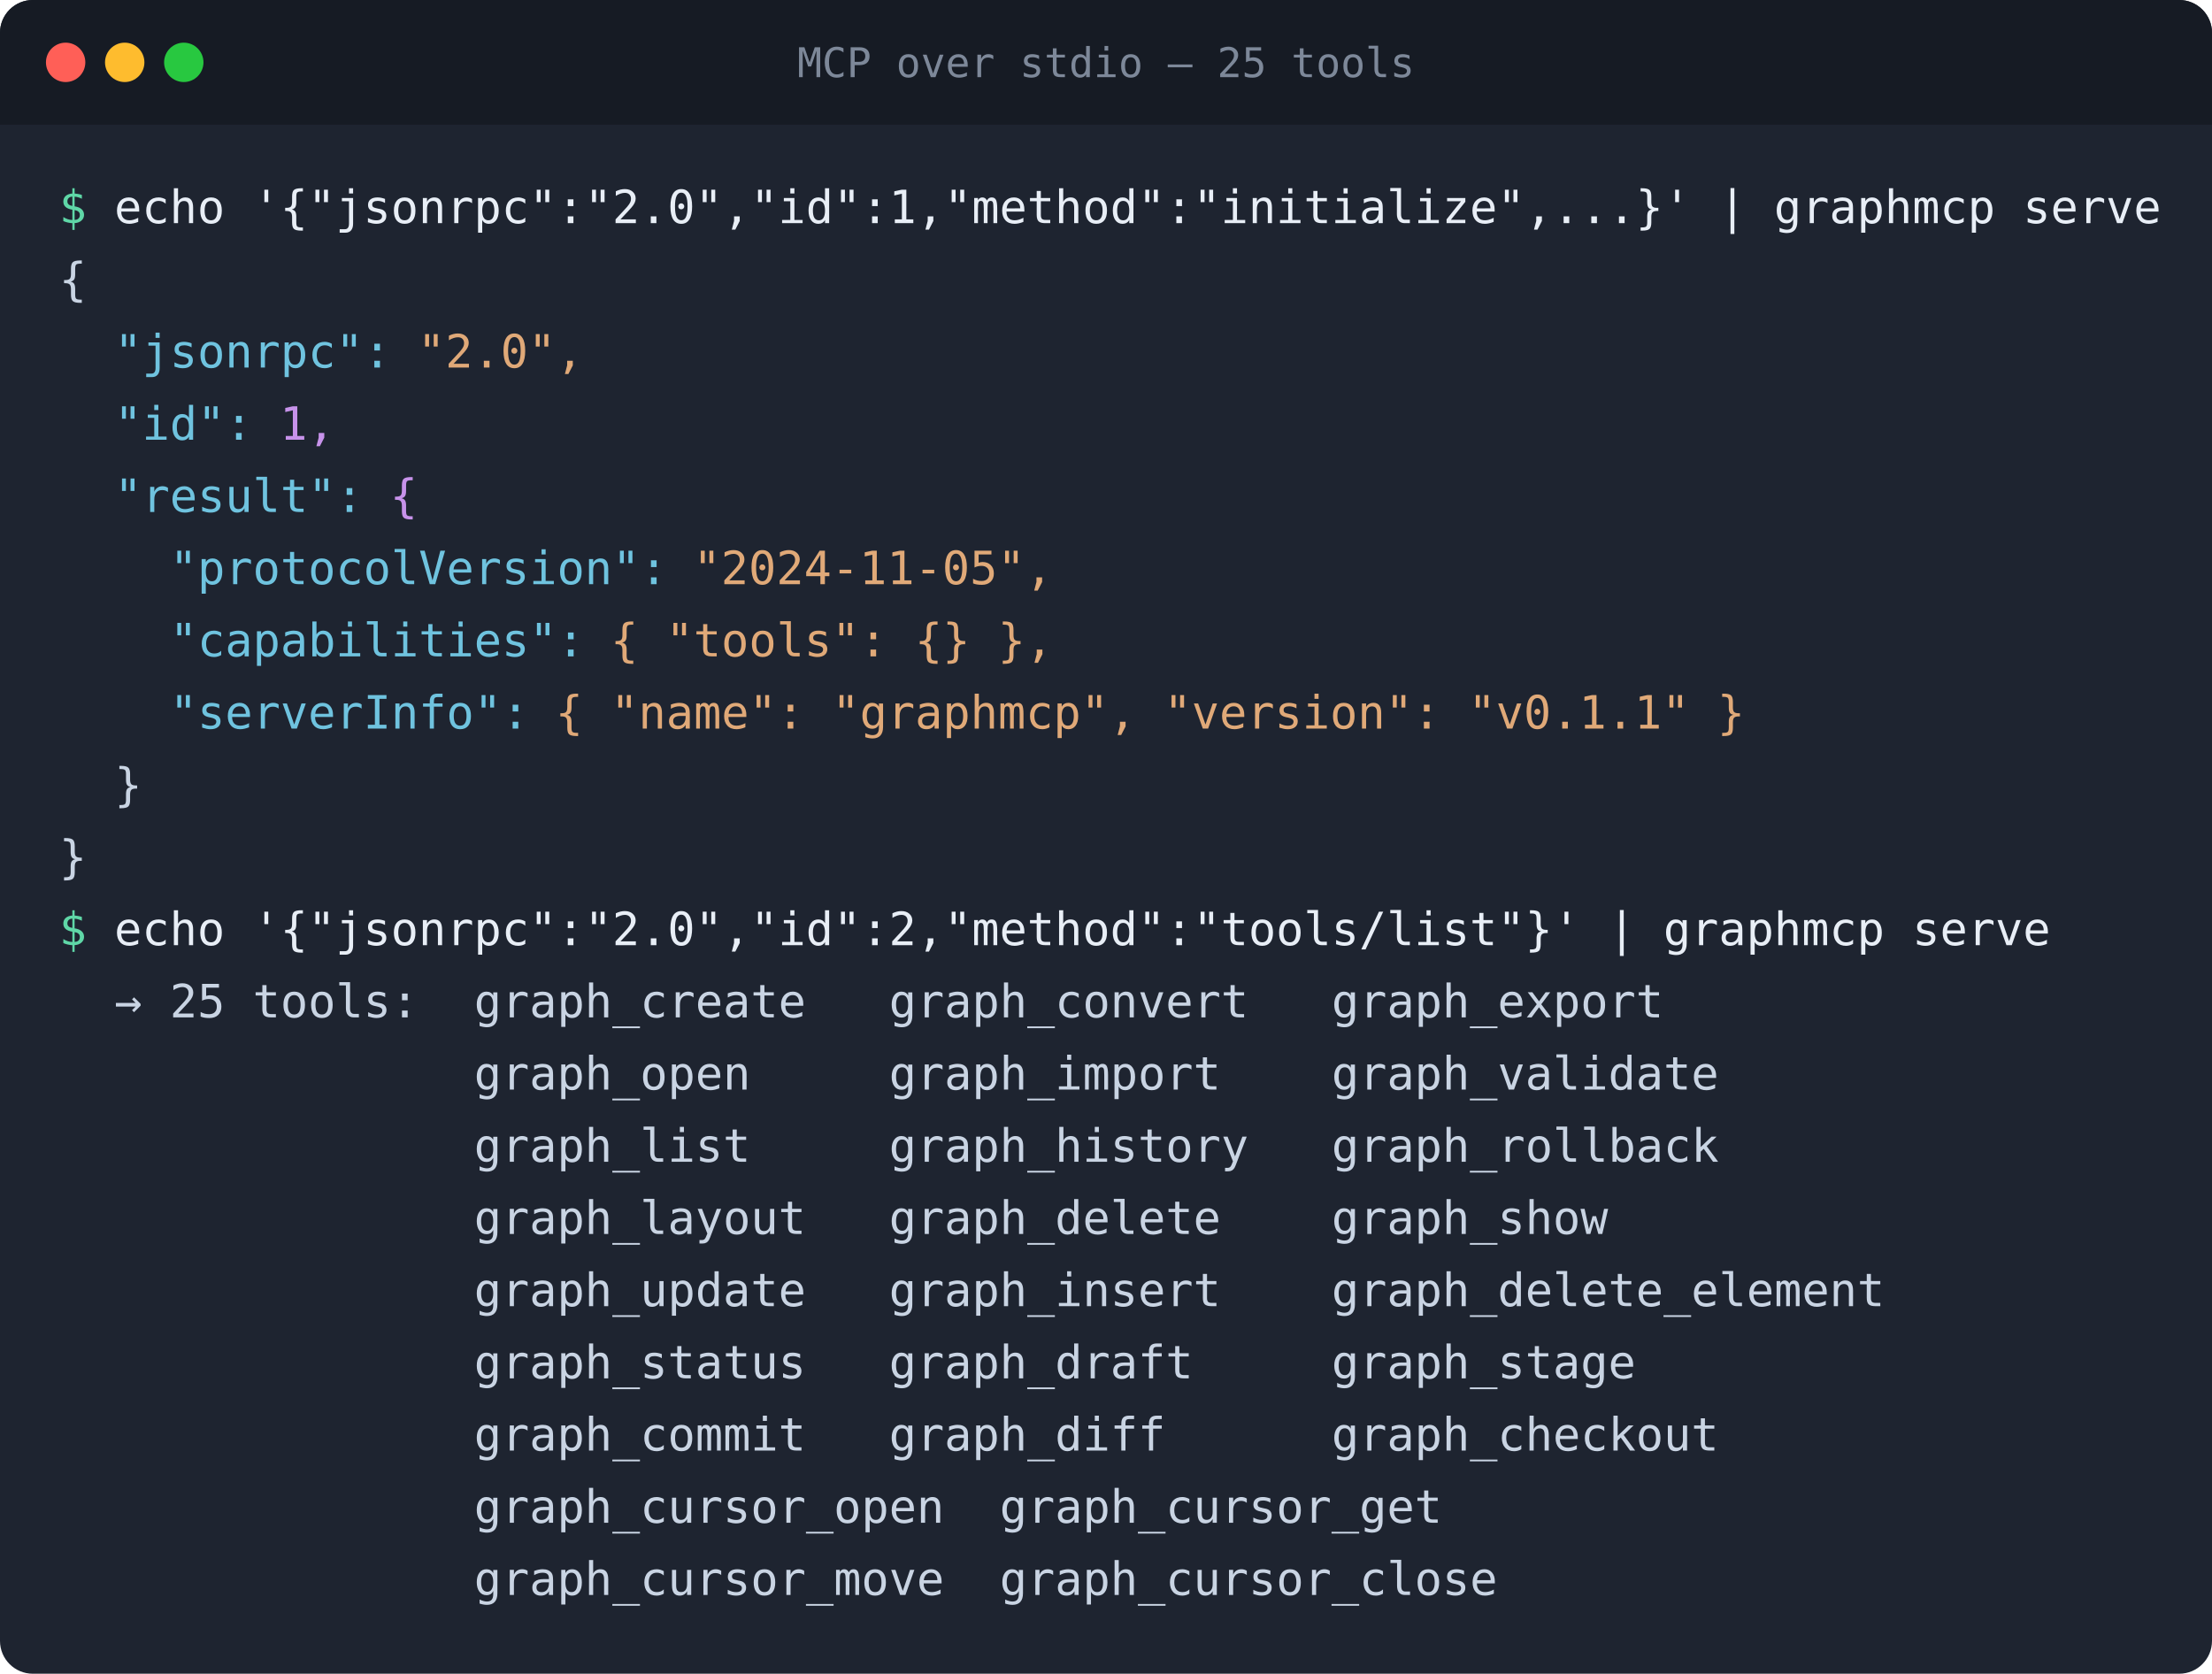
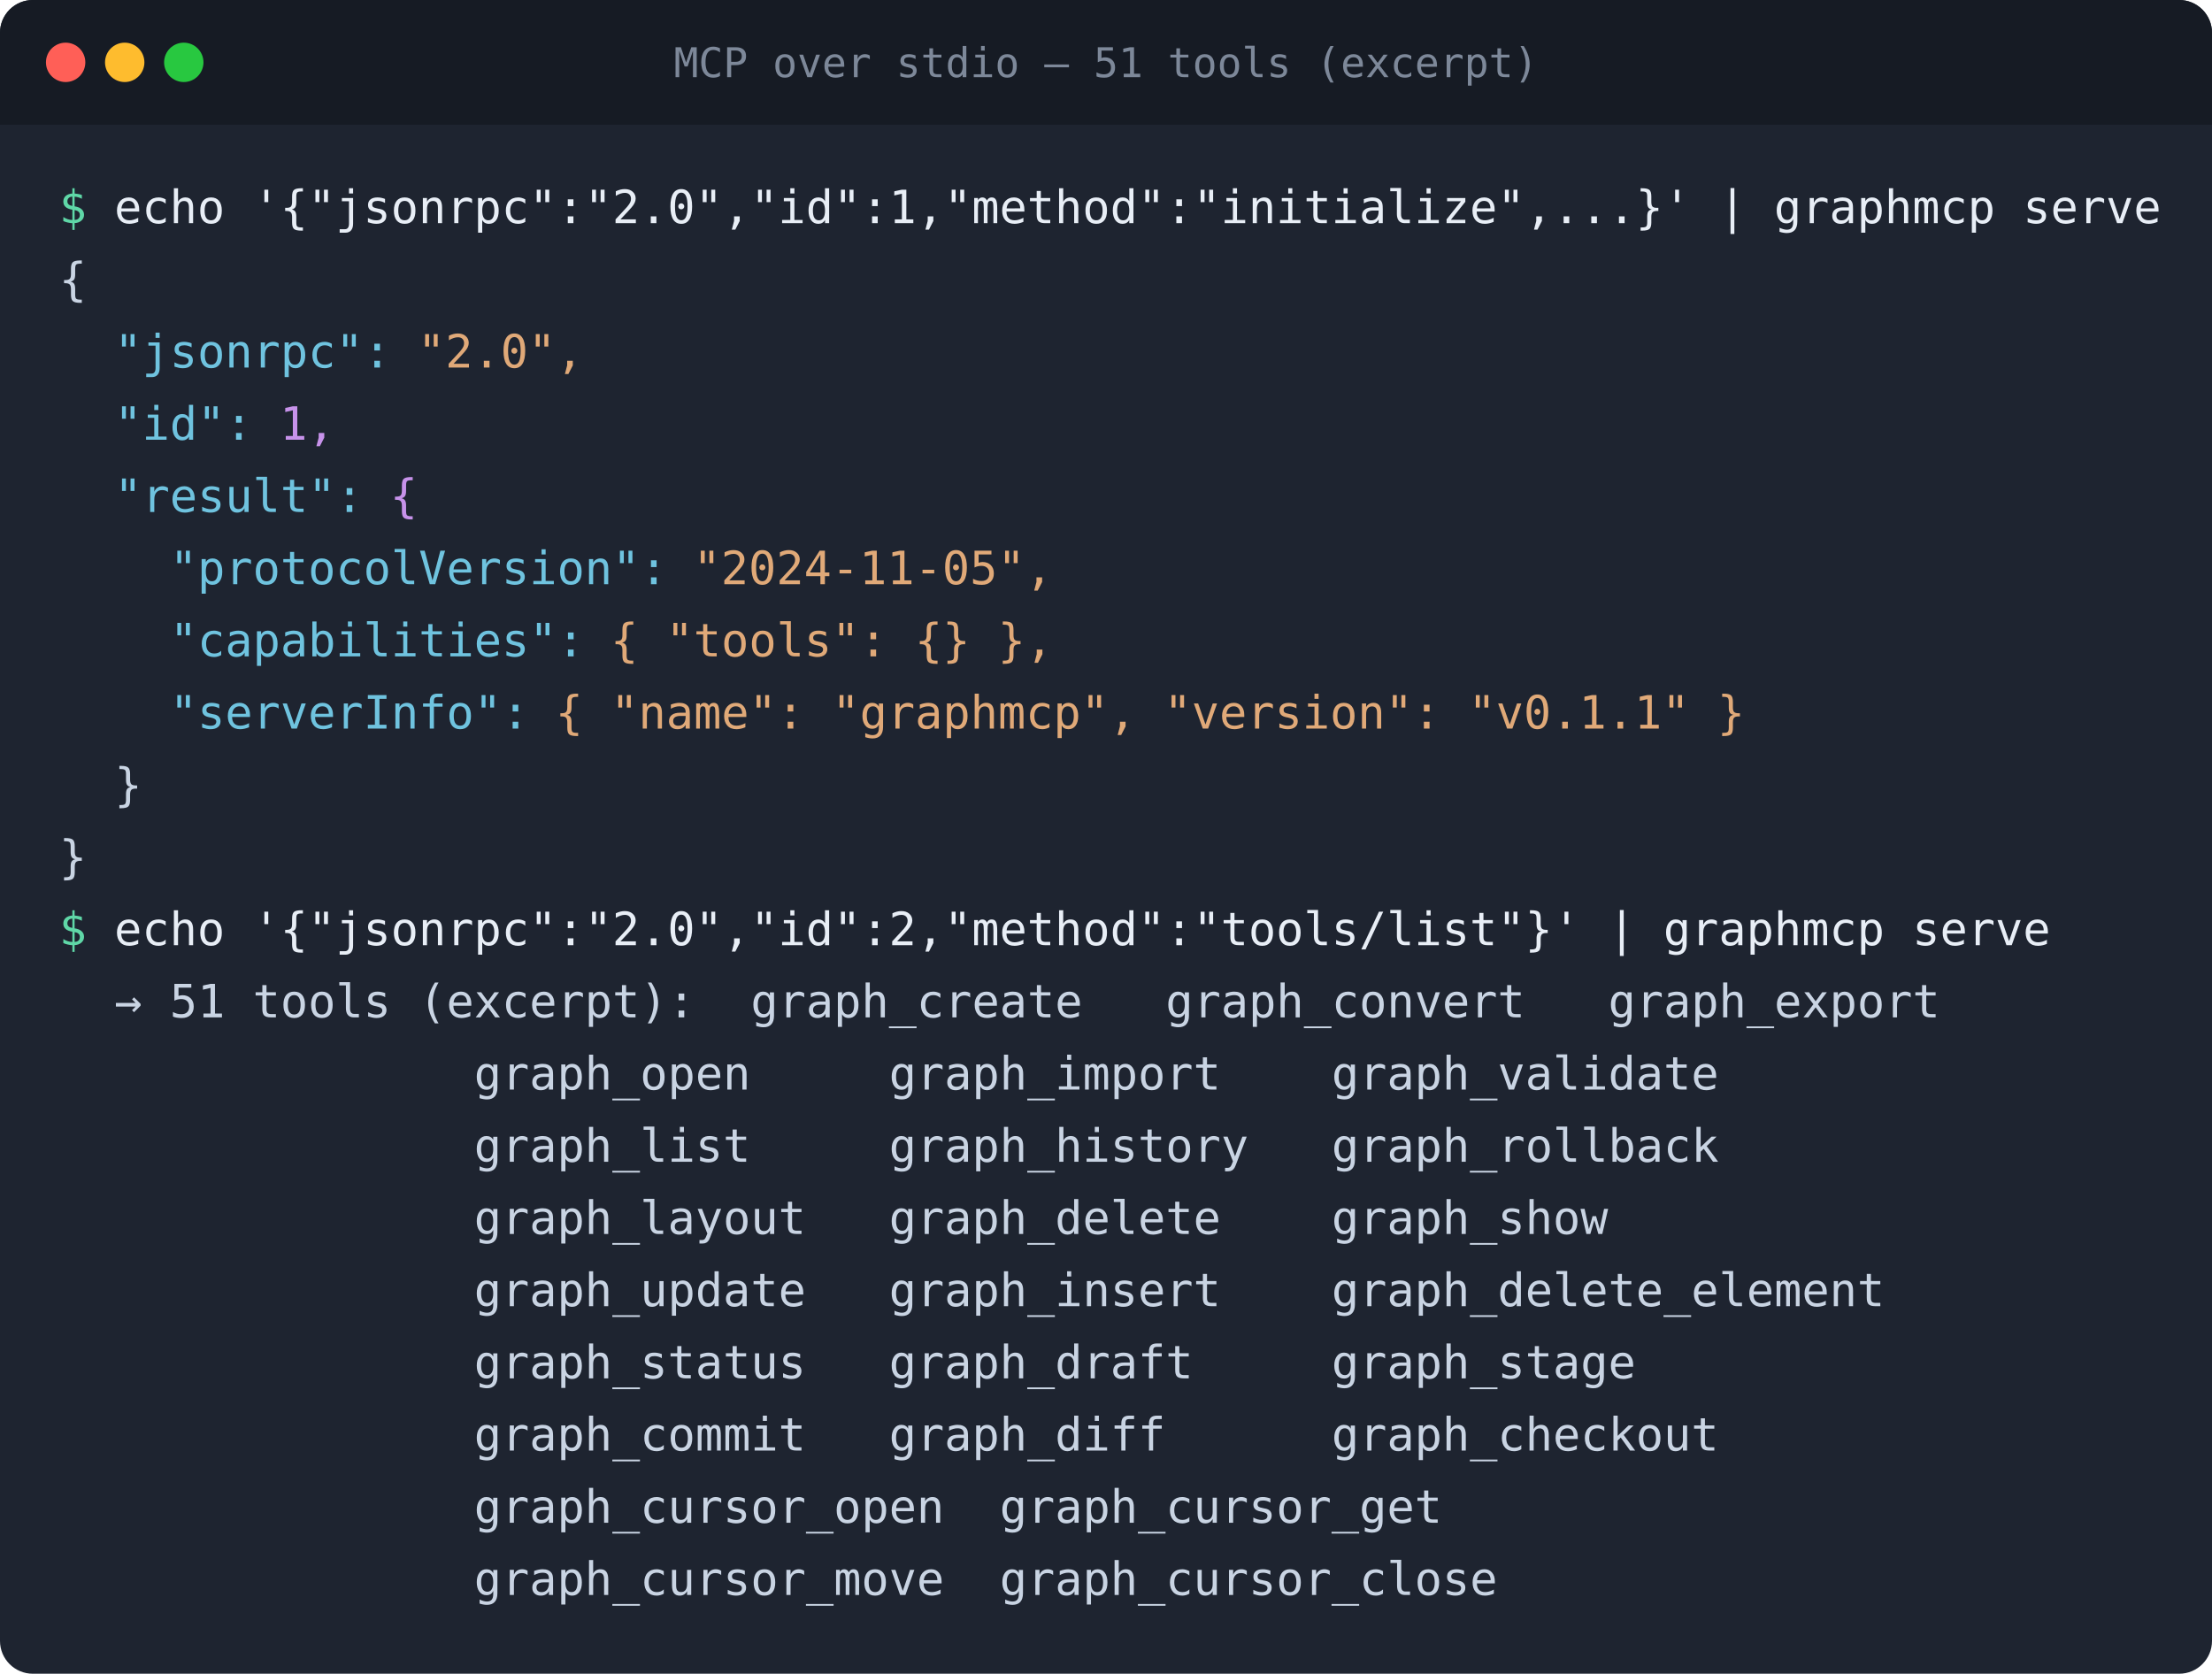
<svg xmlns="http://www.w3.org/2000/svg" width="674" height="510" viewBox="0 0 674 510" font-family="Cascadia Code, Consolas, SF Mono, Menlo, monospace">
  <rect width="674" height="510" rx="10" fill="#1e2430" />
  <path d="M0 10a10 10 0 0 1 10-10h654a10 10 0 0 1 10 10v28H0z" fill="#161b24" />
  <circle cx="20" cy="19.0" r="6" fill="#ff5f57" />
  <circle cx="38" cy="19.0" r="6" fill="#febc2e" />
  <circle cx="56" cy="19.0" r="6" fill="#28c840" />
-   <text x="337.0" y="23.5" fill="#7d8899" font-size="12.5" text-anchor="middle">MCP over stdio — 25 tools</text>
+   <text x="337.0" y="23.5" fill="#7d8899" font-size="12.5" text-anchor="middle">MCP over stdio — 51 tools (excerpt)</text>
  <text x="18" y="68.0" font-size="14" xml:space="preserve">
    <tspan x="18.0" fill="#5fd7a7">$ </tspan>
    <tspan x="34.8" fill="#e8eef6">echo '{"jsonrpc":"2.0","id":1,"method":"initialize",...}' | graphmcp serve</tspan>
  </text>
  <text x="18" y="90.0" font-size="14" xml:space="preserve">
    <tspan x="18.0" fill="#c9d4e3">{</tspan>
  </text>
  <text x="18" y="112.0" font-size="14" xml:space="preserve">
    <tspan x="18.0" fill="#6fc3df">  "jsonrpc":</tspan>
    <tspan x="118.8" fill="#e0a978"> "2.0",</tspan>
  </text>
  <text x="18" y="134.0" font-size="14" xml:space="preserve">
    <tspan x="18.0" fill="#6fc3df">  "id":</tspan>
    <tspan x="76.8" fill="#c792ea"> 1,</tspan>
  </text>
  <text x="18" y="156.0" font-size="14" xml:space="preserve">
    <tspan x="18.0" fill="#6fc3df">  "result":</tspan>
    <tspan x="110.4" fill="#c792ea"> {</tspan>
  </text>
  <text x="18" y="178.0" font-size="14" xml:space="preserve">
    <tspan x="18.0" fill="#6fc3df">    "protocolVersion":</tspan>
    <tspan x="202.8" fill="#e0a978"> "2024-11-05",</tspan>
  </text>
  <text x="18" y="200.0" font-size="14" xml:space="preserve">
    <tspan x="18.0" fill="#6fc3df">    "capabilities":</tspan>
    <tspan x="177.6" fill="#e0a978"> { "tools": {} },</tspan>
  </text>
  <text x="18" y="222.0" font-size="14" xml:space="preserve">
    <tspan x="18.0" fill="#6fc3df">    "serverInfo":</tspan>
    <tspan x="160.8" fill="#e0a978"> { "name": "graphmcp", "version": "v0.1.1" }</tspan>
  </text>
  <text x="18" y="244.0" font-size="14" xml:space="preserve">
    <tspan x="18.0" fill="#c9d4e3">  }</tspan>
  </text>
  <text x="18" y="266.0" font-size="14" xml:space="preserve">
    <tspan x="18.0" fill="#c9d4e3">}</tspan>
  </text>
  <text x="18" y="288.0" font-size="14" xml:space="preserve">
    <tspan x="18.0" fill="#5fd7a7">$ </tspan>
    <tspan x="34.8" fill="#e8eef6">echo '{"jsonrpc":"2.0","id":2,"method":"tools/list"}' | graphmcp serve</tspan>
  </text>
  <text x="18" y="310.0" font-size="14" xml:space="preserve">
-     <tspan x="18.0" fill="#c9d4e3">  → 25 tools:  graph_create   graph_convert   graph_export</tspan>
+     <tspan x="18.0" fill="#c9d4e3">  → 51 tools (excerpt):  graph_create   graph_convert   graph_export</tspan>
  </text>
  <text x="18" y="332.0" font-size="14" xml:space="preserve">
    <tspan x="18.0" fill="#c9d4e3">               graph_open     graph_import    graph_validate</tspan>
  </text>
  <text x="18" y="354.0" font-size="14" xml:space="preserve">
    <tspan x="18.0" fill="#c9d4e3">               graph_list     graph_history   graph_rollback</tspan>
  </text>
  <text x="18" y="376.0" font-size="14" xml:space="preserve">
    <tspan x="18.0" fill="#c9d4e3">               graph_layout   graph_delete    graph_show</tspan>
  </text>
  <text x="18" y="398.0" font-size="14" xml:space="preserve">
    <tspan x="18.0" fill="#c9d4e3">               graph_update   graph_insert    graph_delete_element</tspan>
  </text>
  <text x="18" y="420.0" font-size="14" xml:space="preserve">
    <tspan x="18.0" fill="#c9d4e3">               graph_status   graph_draft     graph_stage</tspan>
  </text>
  <text x="18" y="442.0" font-size="14" xml:space="preserve">
    <tspan x="18.0" fill="#c9d4e3">               graph_commit   graph_diff      graph_checkout</tspan>
  </text>
  <text x="18" y="464.0" font-size="14" xml:space="preserve">
    <tspan x="18.0" fill="#c9d4e3">               graph_cursor_open  graph_cursor_get</tspan>
  </text>
  <text x="18" y="486.0" font-size="14" xml:space="preserve">
    <tspan x="18.0" fill="#c9d4e3">               graph_cursor_move  graph_cursor_close</tspan>
  </text>
</svg>
